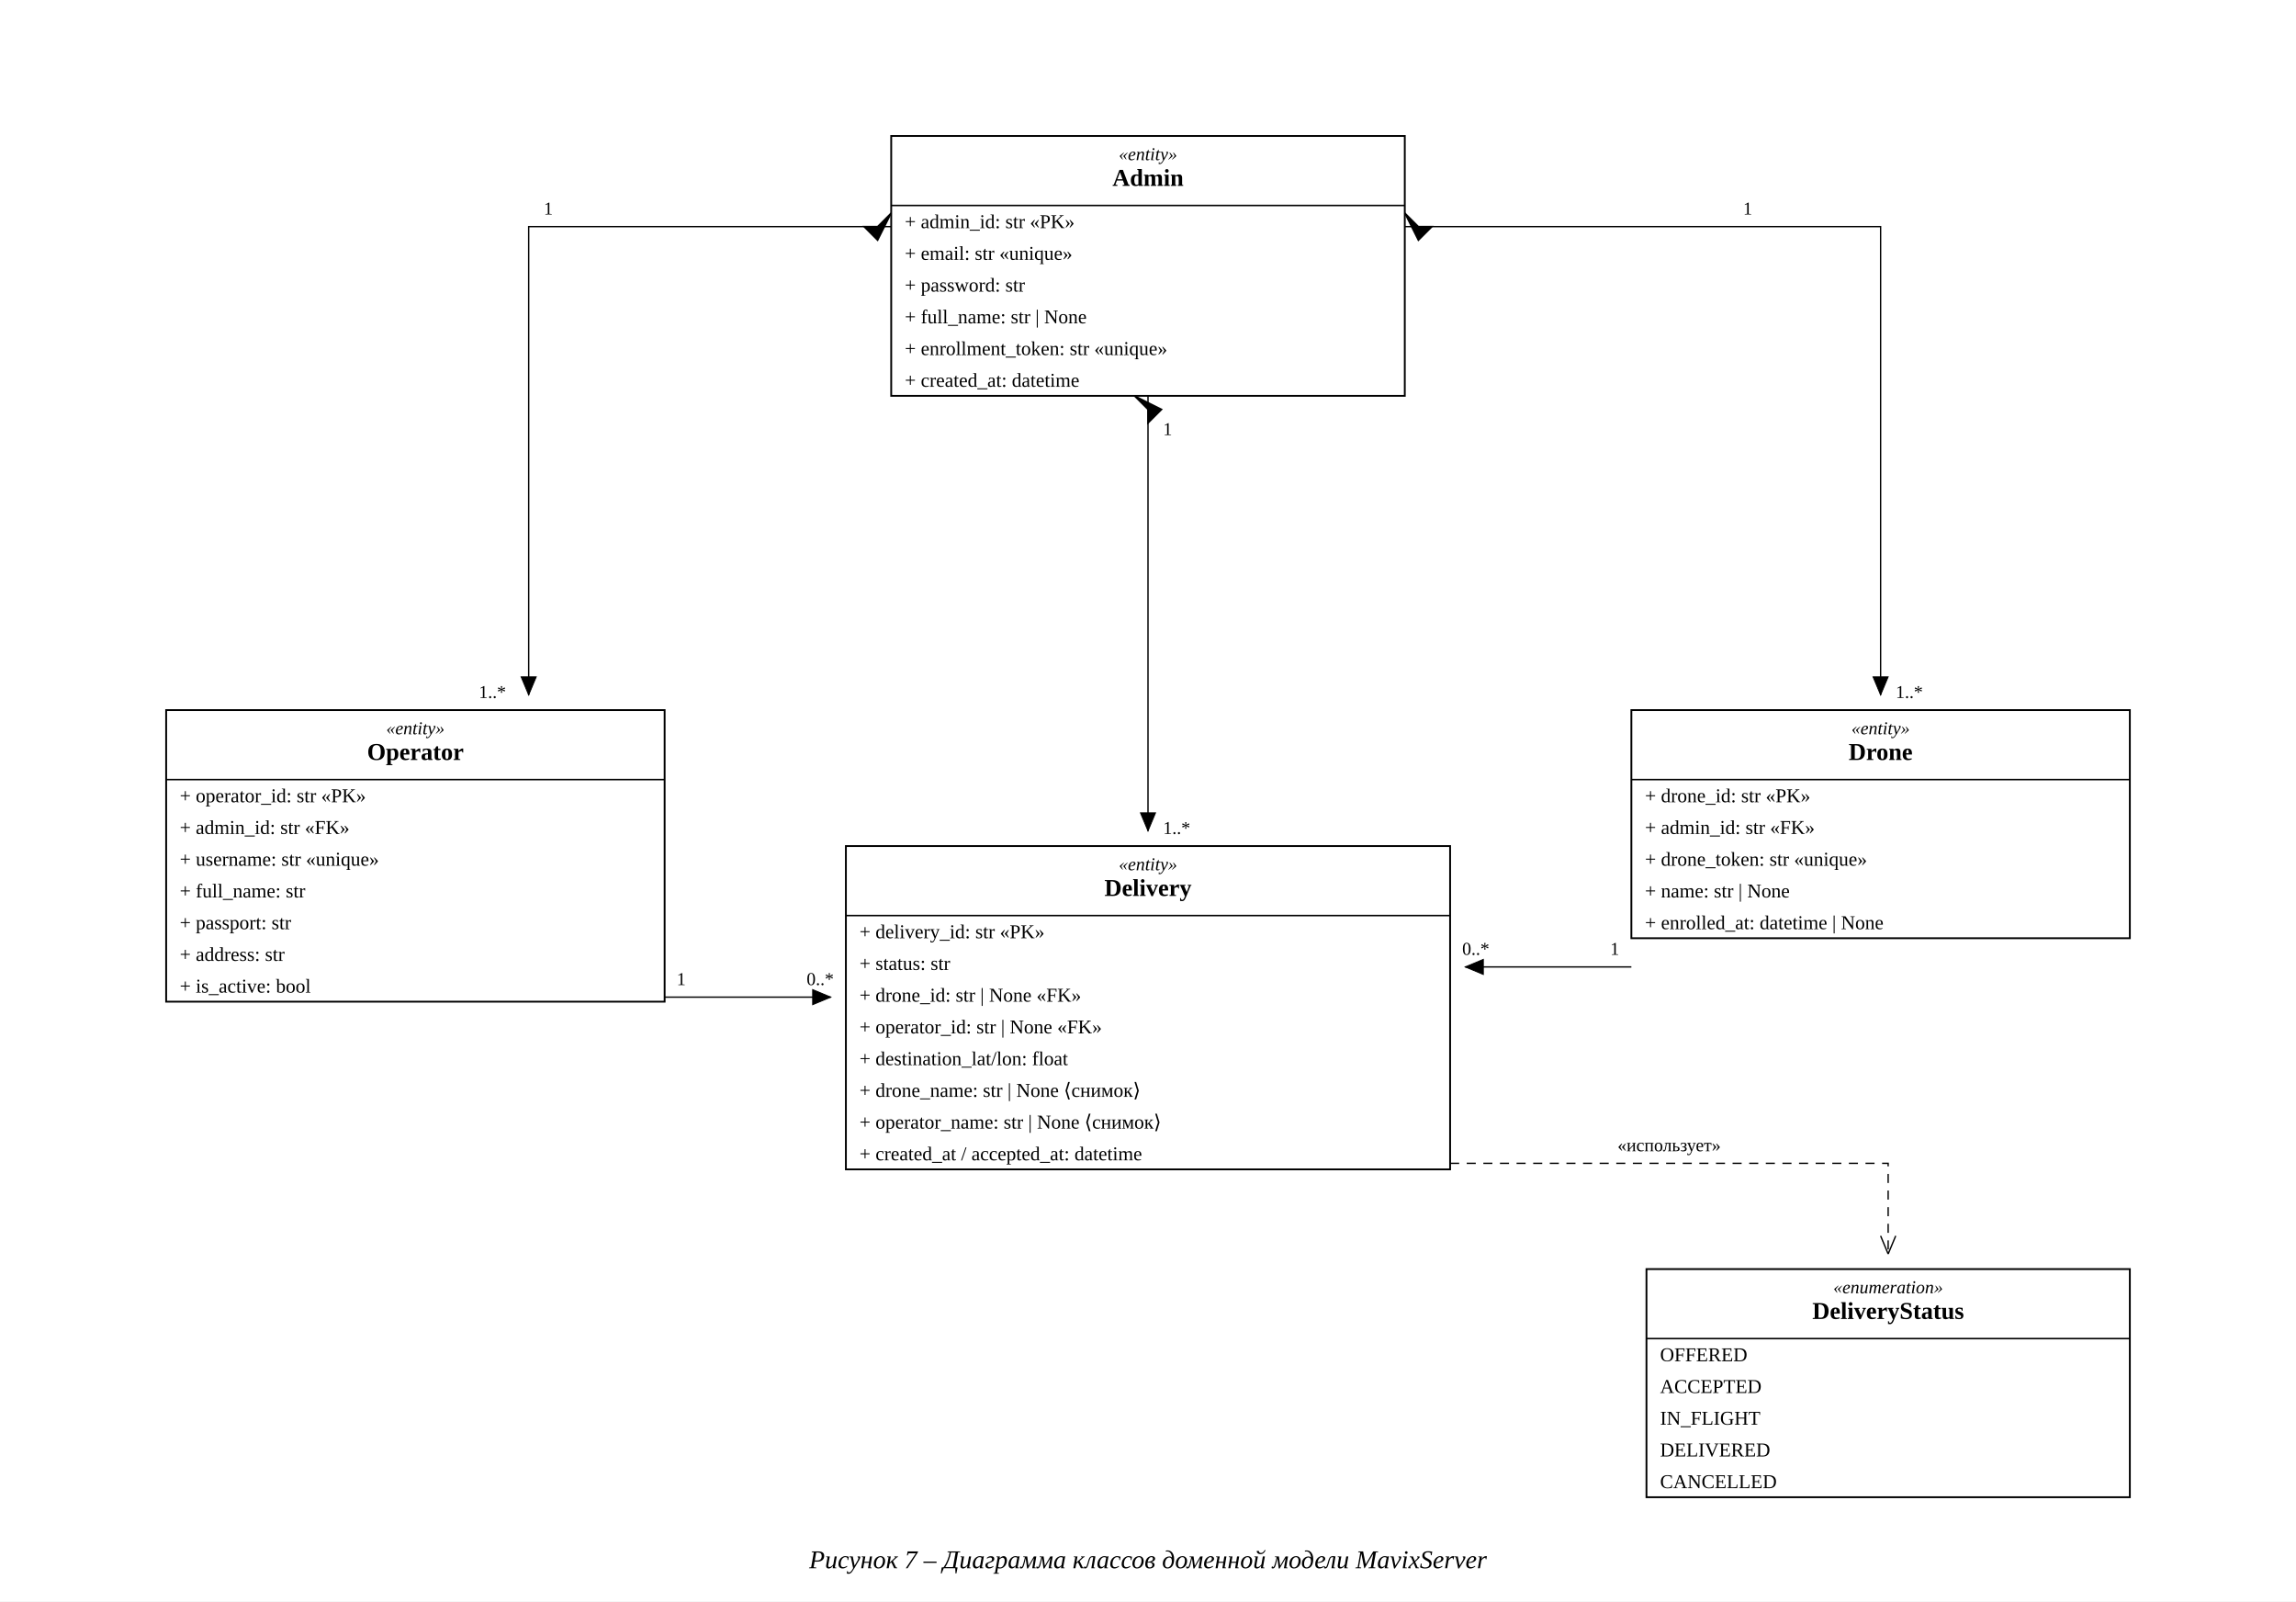
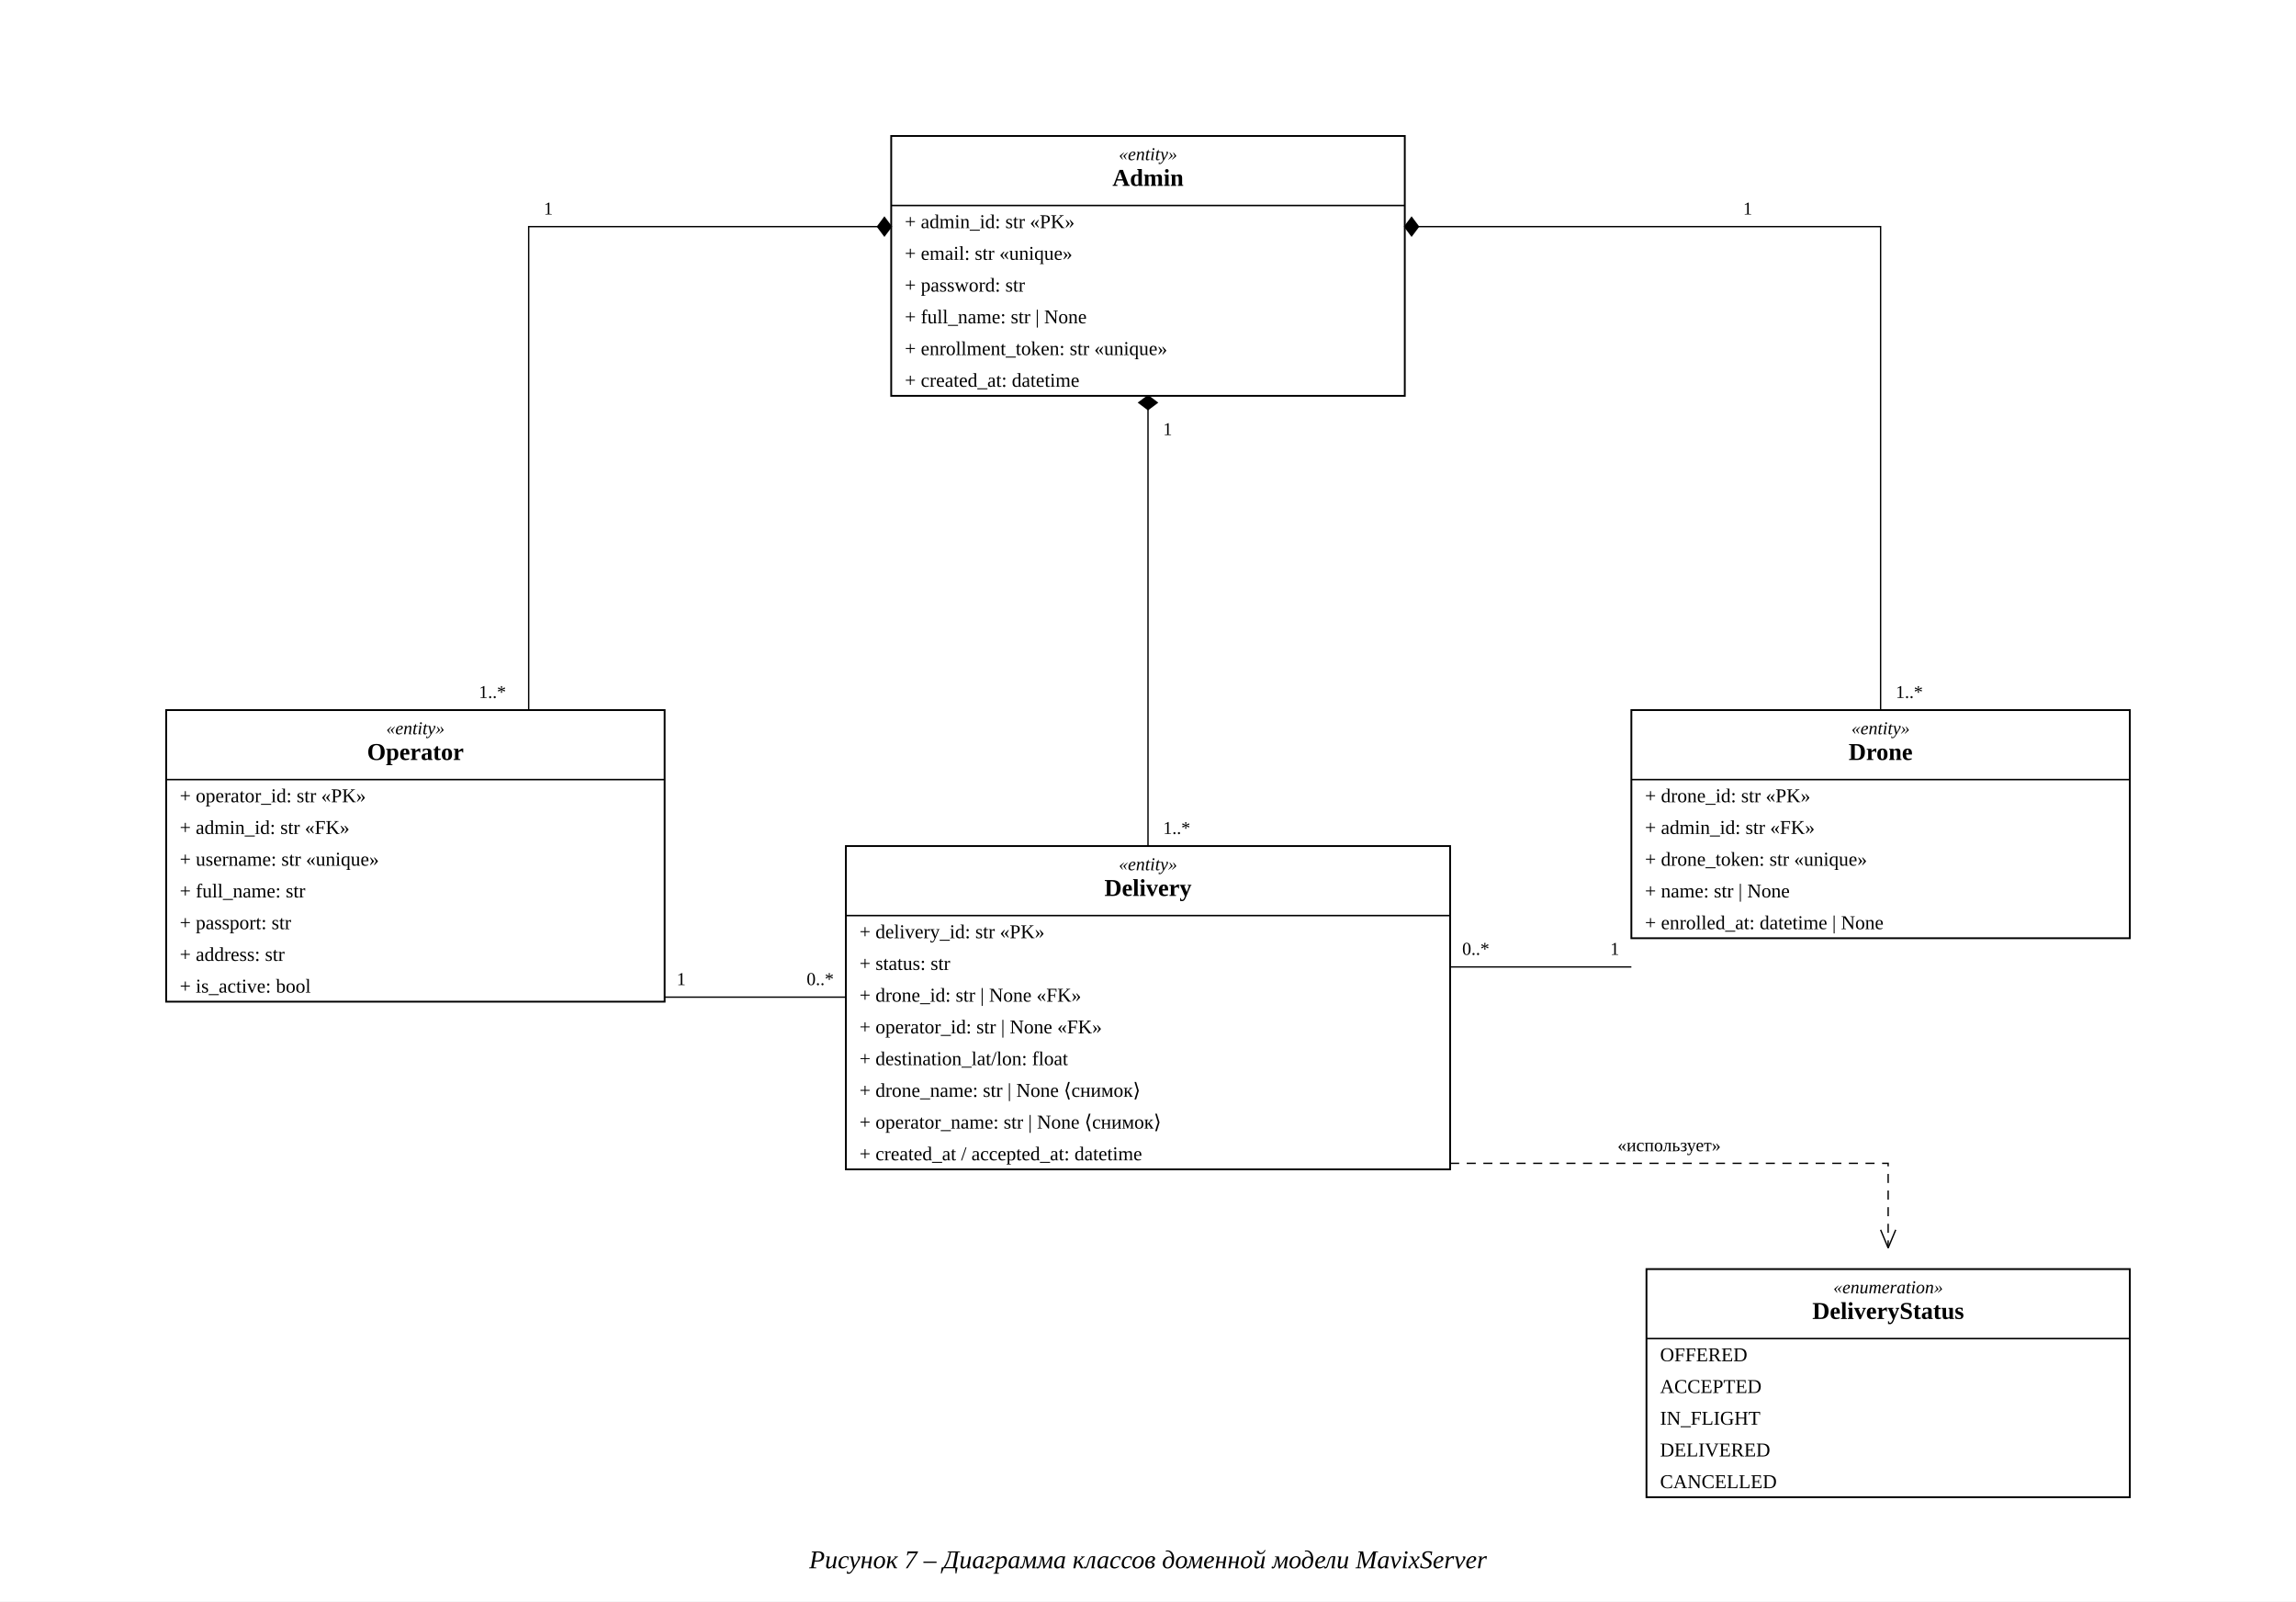
<svg xmlns="http://www.w3.org/2000/svg" width="1520" height="1060" viewBox="0 0 1520 1060" font-family="Liberation Serif, Times New Roman, serif">
  <rect width="1520" height="1060" fill="#fff" />
  <defs>
    <marker id="arr" viewBox="0 0 10 10" refX="9" refY="5" markerWidth="9" markerHeight="9" orient="auto-start-reverse">
      <path d="M 0 0 L 10 5 L 0 10 z" fill="#000" />
    </marker>
    <marker id="open" viewBox="0 0 10 10" refX="10" refY="5" markerWidth="11" markerHeight="11" orient="auto">
      <path d="M 0 0 L 10 5 L 0 10" fill="none" stroke="#000" />
    </marker>
  </defs>
  <rect x="590.0" y="90.0" width="340.0" height="172.0" stroke="#000" fill="none" stroke-width="1.2" />
  <text x="760.0" y="106.0" text-anchor="middle" font-size="12" font-style="italic">«entity»</text>
  <text x="760.0" y="123.0" text-anchor="middle" font-size="16" font-weight="bold">Admin</text>
  <line x1="590.0" y1="136.0" x2="930.0" y2="136.0" stroke="#000" stroke-width="1.0" />
  <text x="599.0" y="151.0" text-anchor="start" font-size="13">+ admin_id: str «PK»</text>
  <text x="599.0" y="172.0" text-anchor="start" font-size="13">+ email: str «unique»</text>
  <text x="599.0" y="193.0" text-anchor="start" font-size="13">+ password: str</text>
  <text x="599.0" y="214.0" text-anchor="start" font-size="13">+ full_name: str | None</text>
  <text x="599.0" y="235.0" text-anchor="start" font-size="13">+ enrollment_token: str «unique»</text>
  <text x="599.0" y="256.0" text-anchor="start" font-size="13">+ created_at: datetime</text>
  <rect x="110.0" y="470.0" width="330.0" height="193.0" stroke="#000" fill="none" stroke-width="1.2" />
  <text x="275.0" y="486.0" text-anchor="middle" font-size="12" font-style="italic">«entity»</text>
  <text x="275.0" y="503.0" text-anchor="middle" font-size="16" font-weight="bold">Operator</text>
  <line x1="110.0" y1="516.0" x2="440.0" y2="516.0" stroke="#000" stroke-width="1.0" />
  <text x="119.0" y="531.0" text-anchor="start" font-size="13">+ operator_id: str «PK»</text>
  <text x="119.0" y="552.0" text-anchor="start" font-size="13">+ admin_id: str «FK»</text>
  <text x="119.0" y="573.0" text-anchor="start" font-size="13">+ username: str «unique»</text>
  <text x="119.0" y="594.0" text-anchor="start" font-size="13">+ full_name: str</text>
  <text x="119.0" y="615.0" text-anchor="start" font-size="13">+ passport: str</text>
  <text x="119.0" y="636.0" text-anchor="start" font-size="13">+ address: str</text>
  <text x="119.0" y="657.0" text-anchor="start" font-size="13">+ is_active: bool</text>
  <rect x="1080.0" y="470.0" width="330.0" height="151.0" stroke="#000" fill="none" stroke-width="1.2" />
  <text x="1245.0" y="486.0" text-anchor="middle" font-size="12" font-style="italic">«entity»</text>
  <text x="1245.0" y="503.0" text-anchor="middle" font-size="16" font-weight="bold">Drone</text>
  <line x1="1080.0" y1="516.0" x2="1410.0" y2="516.0" stroke="#000" stroke-width="1.0" />
  <text x="1089.0" y="531.0" text-anchor="start" font-size="13">+ drone_id: str «PK»</text>
  <text x="1089.0" y="552.0" text-anchor="start" font-size="13">+ admin_id: str «FK»</text>
  <text x="1089.0" y="573.0" text-anchor="start" font-size="13">+ drone_token: str «unique»</text>
  <text x="1089.0" y="594.0" text-anchor="start" font-size="13">+ name: str | None</text>
  <text x="1089.0" y="615.0" text-anchor="start" font-size="13">+ enrolled_at: datetime | None</text>
  <rect x="560.0" y="560.0" width="400.0" height="214.0" stroke="#000" fill="none" stroke-width="1.2" />
  <text x="760.0" y="576.0" text-anchor="middle" font-size="12" font-style="italic">«entity»</text>
  <text x="760.0" y="593.0" text-anchor="middle" font-size="16" font-weight="bold">Delivery</text>
  <line x1="560.0" y1="606.0" x2="960.0" y2="606.0" stroke="#000" stroke-width="1.0" />
  <text x="569.0" y="621.0" text-anchor="start" font-size="13">+ delivery_id: str «PK»</text>
  <text x="569.0" y="642.0" text-anchor="start" font-size="13">+ status: str</text>
  <text x="569.0" y="663.0" text-anchor="start" font-size="13">+ drone_id: str | None «FK»</text>
  <text x="569.0" y="684.0" text-anchor="start" font-size="13">+ operator_id: str | None «FK»</text>
  <text x="569.0" y="705.0" text-anchor="start" font-size="13">+ destination_lat/lon: float</text>
  <text x="569.0" y="726.0" text-anchor="start" font-size="13">+ drone_name: str | None ⟨снимок⟩</text>
  <text x="569.0" y="747.0" text-anchor="start" font-size="13">+ operator_name: str | None ⟨снимок⟩</text>
  <text x="569.0" y="768.0" text-anchor="start" font-size="13">+ created_at / accepted_at: datetime</text>
  <rect x="1090.0" y="840.0" width="320.0" height="151.0" stroke="#000" fill="none" stroke-width="1.2" />
  <text x="1250.0" y="856.0" text-anchor="middle" font-size="12" font-style="italic">«enumeration»</text>
  <text x="1250.0" y="873.0" text-anchor="middle" font-size="16" font-weight="bold">DeliveryStatus</text>
  <line x1="1090.0" y1="886.0" x2="1410.0" y2="886.0" stroke="#000" stroke-width="1.0" />
  <text x="1099.0" y="901.0" text-anchor="start" font-size="13">OFFERED</text>
  <text x="1099.0" y="922.0" text-anchor="start" font-size="13">ACCEPTED</text>
  <text x="1099.0" y="943.0" text-anchor="start" font-size="13">IN_FLIGHT</text>
  <text x="1099.0" y="964.0" text-anchor="start" font-size="13">DELIVERED</text>
  <text x="1099.0" y="985.0" text-anchor="start" font-size="13">CANCELLED</text>
-   <polyline points="590.0,150.0 350.0,150.0 350.0,460.0" stroke="#000" fill="none" stroke-width="0.9" />
-   <polygon points="350.0,460.0 345.0,448.0 355.0,448.0" fill="#000" stroke="#000" stroke-width="0.6" />
-   <polygon points="590,141 581,150 572,150 581,159" fill="#000" stroke="#000" />
+   <polyline points="590.0,150.0 350.0,150.0 350.0,470.0" stroke="#000" fill="none" stroke-width="0.9" />
+   <polygon points="590.0,150.0 585.5,144.0 581.0,150.0 585.5,156.0" fill="#000" stroke="#000" stroke-width="1.0" />
  <text x="360.0" y="142.0" text-anchor="start" font-size="12">1</text>
  <text x="335.0" y="462.0" text-anchor="end" font-size="12">1..*</text>
-   <polyline points="930.0,150.0 1245.0,150.0 1245.0,460.0" stroke="#000" fill="none" stroke-width="0.9" />
-   <polygon points="1245.0,460.0 1240.0,448.0 1250.0,448.0" fill="#000" stroke="#000" stroke-width="0.6" />
-   <polygon points="930,141 939,150 948,150 939,159" fill="#000" stroke="#000" />
+   <polyline points="930.0,150.0 1245.0,150.0 1245.0,470.0" stroke="#000" fill="none" stroke-width="0.9" />
+   <polygon points="930.0,150.0 934.5,156.0 939.0,150.0 934.5,144.0" fill="#000" stroke="#000" stroke-width="1.0" />
  <text x="1160.0" y="142.0" text-anchor="end" font-size="12">1</text>
  <text x="1255.0" y="462.0" text-anchor="start" font-size="12">1..*</text>
-   <polyline points="760.0,262.0 760.0,550.0" stroke="#000" fill="none" stroke-width="0.9" />
-   <polygon points="760.0,550.0 755.0,538.0 765.0,538.0" fill="#000" stroke="#000" stroke-width="0.6" />
-   <polygon points="751,262 760,271 760,280 769,271" fill="#000" stroke="#000" />
+   <polyline points="760.0,262.0 760.0,560.0" stroke="#000" fill="none" stroke-width="0.9" />
+   <polygon points="760.0,262.0 754.0,266.5 760.0,271.0 766.0,266.5" fill="#000" stroke="#000" stroke-width="1.0" />
  <text x="770.0" y="288.0" text-anchor="start" font-size="12">1</text>
  <text x="770.0" y="552.0" text-anchor="start" font-size="12">1..*</text>
-   <polyline points="440.0,660.0 550.0,660.0" stroke="#000" fill="none" stroke-width="0.9" />
-   <polygon points="550.0,660.0 538.0,665.0 538.0,655.0" fill="#000" stroke="#000" stroke-width="0.6" />
+   <polyline points="440.0,660.0 560.0,660.0" stroke="#000" fill="none" stroke-width="0.9" />
  <text x="448.0" y="652.0" text-anchor="start" font-size="12">1</text>
  <text x="552.0" y="652.0" text-anchor="end" font-size="12">0..*</text>
-   <polyline points="1080.0,640.0 970.0,640.0" stroke="#000" fill="none" stroke-width="0.9" />
-   <polygon points="970.0,640.0 982.0,635.0 982.0,645.0" fill="#000" stroke="#000" stroke-width="0.6" />
+   <polyline points="1080.0,640.0 960.0,640.0" stroke="#000" fill="none" stroke-width="0.9" />
  <text x="1072.0" y="632.0" text-anchor="end" font-size="12">1</text>
  <text x="968.0" y="632.0" text-anchor="start" font-size="12">0..*</text>
-   <polyline points="960.0,770.0 1250.0,770.0 1250.0,830.0" stroke="#000" fill="none" stroke-width="0.9" stroke-dasharray="6 5" />
-   <line x1="1245.0" y1="818.0" x2="1250.0" y2="830.0" stroke="#000" stroke-width="0.9" />
-   <line x1="1255.0" y1="818.0" x2="1250.0" y2="830.0" stroke="#000" stroke-width="0.9" />
+   <polyline points="960.0,770.0 1250.0,770.0 1250.0,826.0" stroke="#000" fill="none" stroke-width="0.9" stroke-dasharray="6 5" />
+   <line x1="1245.0" y1="814.0" x2="1250.0" y2="826.0" stroke="#000" stroke-width="0.9" />
+   <line x1="1255.0" y1="814.0" x2="1250.0" y2="826.0" stroke="#000" stroke-width="0.9" />
  <text x="1105.0" y="762.0" text-anchor="middle" font-size="12">«использует»</text>
  <text x="760.0" y="1038" text-anchor="middle" font-style="italic" font-size="17">Рисунок 7 – Диаграмма классов доменной модели MavixServer</text>
</svg>
